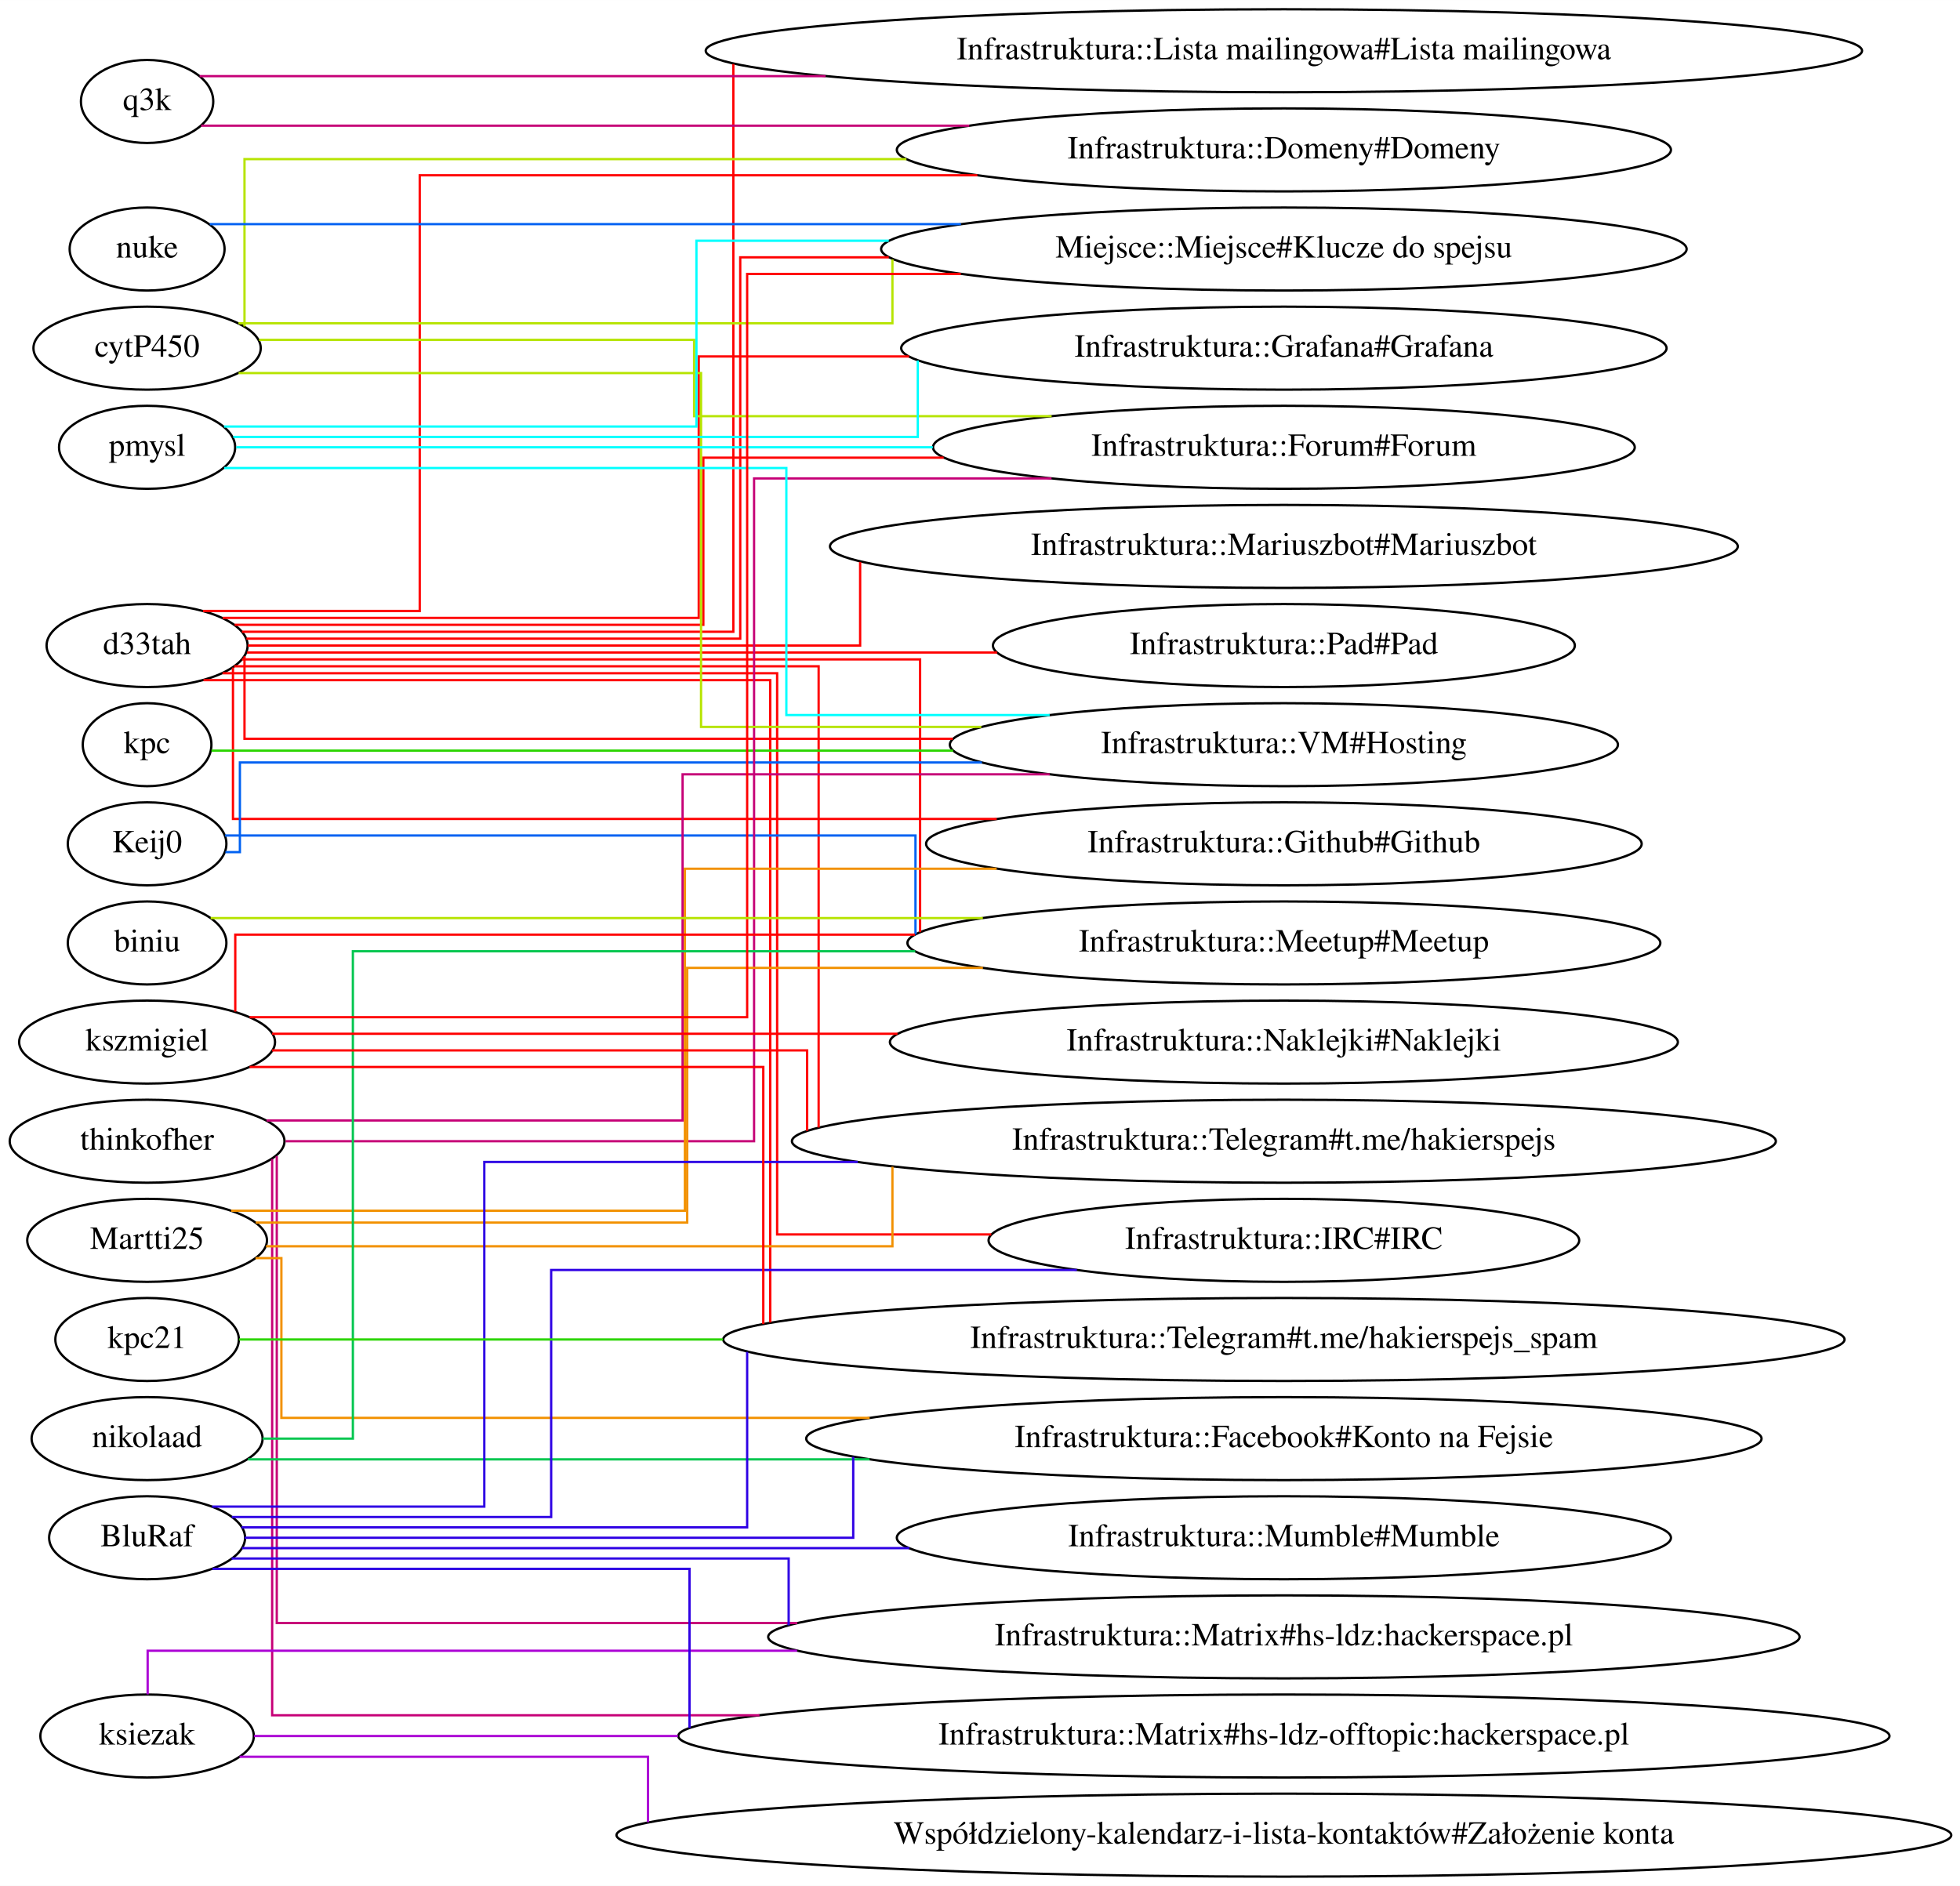
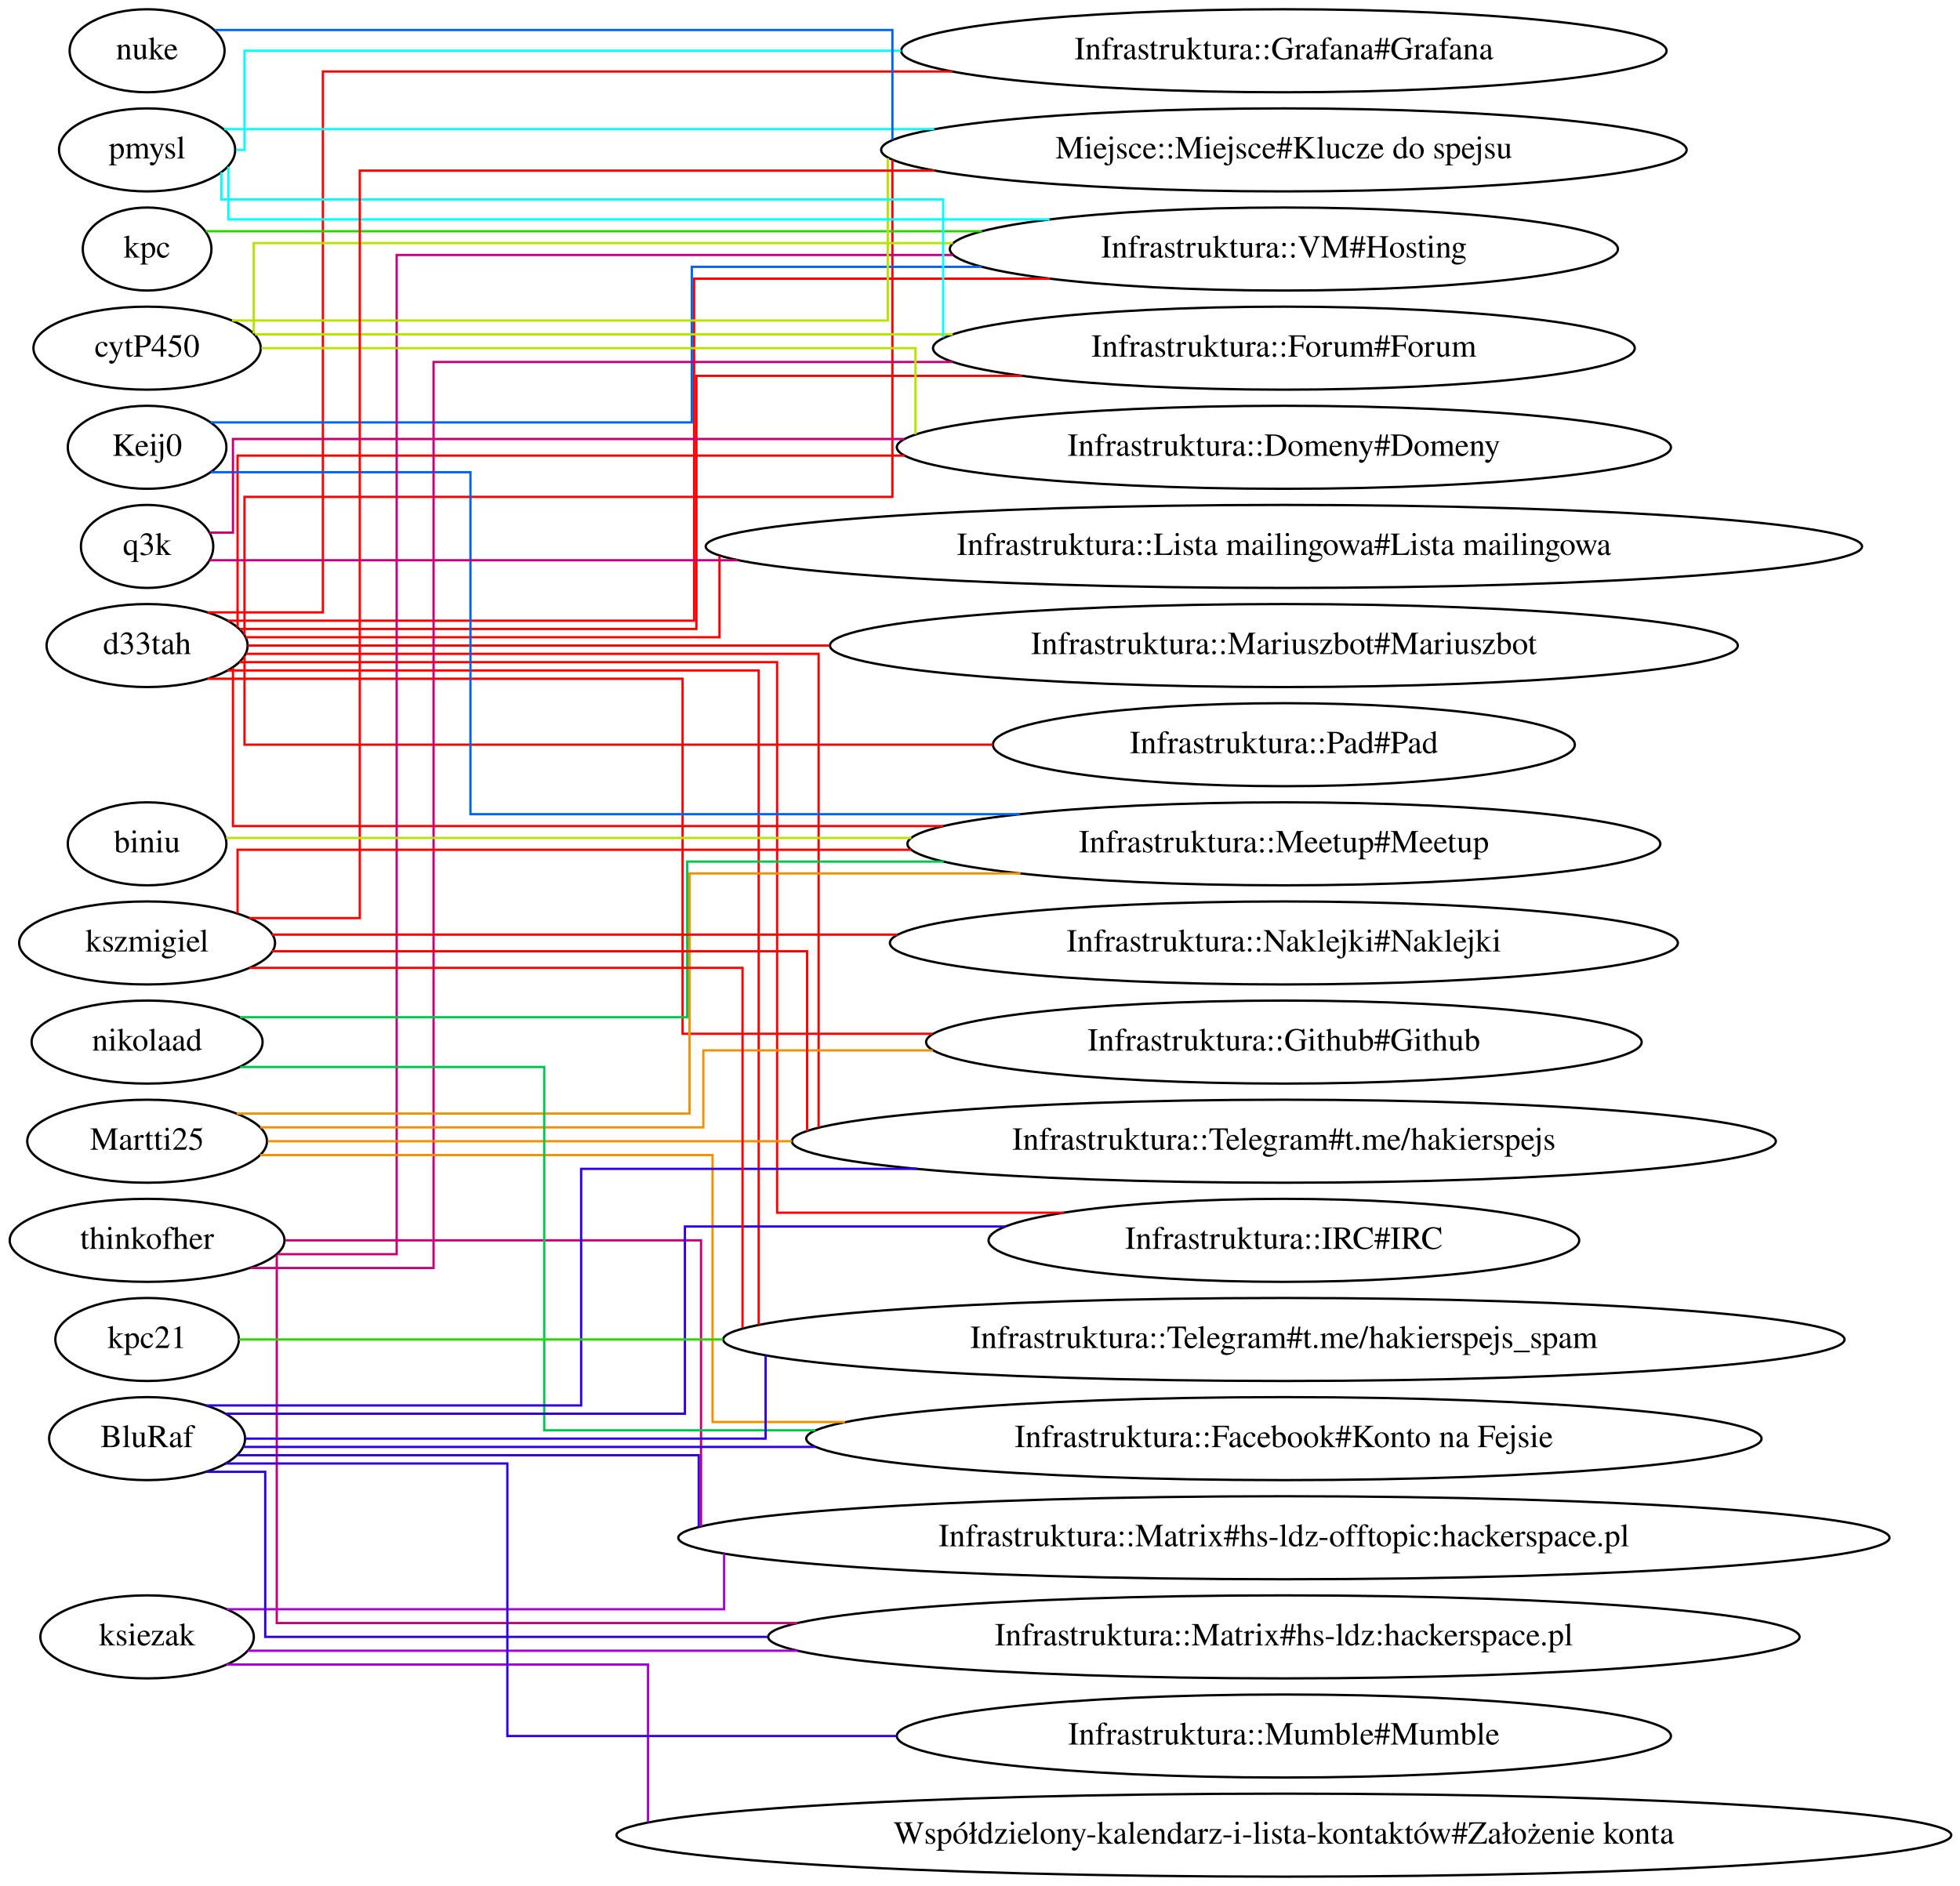
<svg xmlns="http://www.w3.org/2000/svg" width="850pt" height="818pt" viewBox="0.00 0.00 850.04 818.00">
  <g id="graph0" class="graph" transform="scale(1 1) rotate(0) translate(4 814)">
    <polygon fill="#ffffff" stroke="transparent" points="-4,4 -4,-814 846.038,-814 846.038,4 -4,4" />
    <g id="node1" class="node">
      <ellipse fill="none" stroke="#000000" cx="59.795" cy="-534" rx="43.592" ry="18" />
      <text text-anchor="middle" x="59.795" y="-530.3" font-family="Times,serif" font-size="14.00" fill="#000000">d33tah</text>
    </g>
    <g id="node2" class="node">
+       <ellipse fill="none" stroke="#000000" cx="552.814" cy="-663" rx="152.173" ry="18" />
+       <text text-anchor="middle" x="552.814" y="-659.3" font-family="Times,serif" font-size="14.00" fill="#000000">Infrastruktura::Forum#Forum</text>
+     </g>
+     <g id="edge1" class="edge">
+       <path fill="none" stroke="#ff0000" d="M99.94,-541.2C167.838,-541.2 298.038,-541.2 298.038,-541.2 298.038,-541.2 298.038,-651 298.038,-651 298.038,-651 371.27,-651 439.211,-651" />
+     </g>
+     <g id="node3" class="node">
+       <ellipse fill="none" stroke="#000000" cx="552.814" cy="-577" rx="250.756" ry="18" />
+       <text text-anchor="middle" x="552.814" y="-573.3" font-family="Times,serif" font-size="14.00" fill="#000000">Infrastruktura::Lista mailingowa#Lista mailingowa</text>
+     </g>
+     <g id="edge2" class="edge">
+       <path fill="none" stroke="#ff0000" d="M102.469,-537.6C173.446,-537.6 308.038,-537.6 308.038,-537.6 308.038,-537.6 308.038,-562.619 308.038,-572.784" />
+     </g>
+     <g id="node4" class="node">
+       <ellipse fill="none" stroke="#000000" cx="552.814" cy="-706" rx="144.874" ry="18" />
+       <text text-anchor="middle" x="552.814" y="-702.3" font-family="Times,serif" font-size="14.00" fill="#000000">Infrastruktura::VM#Hosting</text>
+     </g>
+     <g id="edge3" class="edge">
+       <path fill="none" stroke="#ff0000" d="M94.801,-544.8C160.794,-544.8 297.038,-544.8 297.038,-544.8 297.038,-544.8 297.038,-693.143 297.038,-693.143 297.038,-693.143 379.946,-693.143 451.357,-693.143" />
+     </g>
+     <g id="node5" class="node">
+       <ellipse fill="none" stroke="#000000" cx="552.814" cy="-448" rx="163.271" ry="18" />
+       <text text-anchor="middle" x="552.814" y="-444.3" font-family="Times,serif" font-size="14.00" fill="#000000">Infrastruktura::Meetup#Meetup</text>
+     </g>
+     <g id="edge4" class="edge">
+       <path fill="none" stroke="#ff0000" d="M97.038,-524.401C97.038,-503.496 97.038,-455.714 97.038,-455.714 97.038,-455.714 272.029,-455.714 405.151,-455.714" />
+     </g>
+     <g id="node6" class="node">
+       <ellipse fill="none" stroke="#000000" cx="552.814" cy="-749" rx="174.669" ry="18" />
+       <text text-anchor="middle" x="552.814" y="-745.3" font-family="Times,serif" font-size="14.00" fill="#000000">Miejsce::Miejsce#Klucze do spejsu</text>
+     </g>
+     <g id="edge5" class="edge">
+       <path fill="none" stroke="#ff0000" d="M102.038,-538.639C102.038,-553.428 102.038,-598.5 102.038,-598.5 102.038,-598.5 383.038,-598.5 383.038,-598.5 383.038,-598.5 383.038,-719.982 383.038,-744.658" />
+     </g>
+     <g id="node7" class="node">
+       <ellipse fill="none" stroke="#000000" cx="552.814" cy="-534" rx="196.865" ry="18" />
+       <text text-anchor="middle" x="552.814" y="-530.3" font-family="Times,serif" font-size="14.00" fill="#000000">Infrastruktura::Mariuszbot#Mariuszbot</text>
+     </g>
+     <g id="edge6" class="edge">
+       <path fill="none" stroke="#ff0000" d="M103.547,-534C160.224,-534 262.783,-534 355.615,-534" />
+     </g>
+     <g id="node8" class="node">
      <ellipse fill="none" stroke="#000000" cx="552.814" cy="-276" rx="128.077" ry="18" />
      <text text-anchor="middle" x="552.814" y="-272.3" font-family="Times,serif" font-size="14.00" fill="#000000">Infrastruktura::IRC#IRC</text>
    </g>
-     <g id="edge1" class="edge">
-       <path fill="none" stroke="#ff0000" d="M92.483,-522C165.01,-522 333.038,-522 333.038,-522 333.038,-522 333.038,-278.571 333.038,-278.571 333.038,-278.571 377.196,-278.571 425.924,-278.571" />
-     </g>
-     <g id="node3" class="node">
+     <g id="edge7" class="edge">
+       <path fill="none" stroke="#ff0000" d="M99.819,-526.8C175.715,-526.8 333.038,-526.8 333.038,-526.8 333.038,-526.8 333.038,-288 333.038,-288 333.038,-288 398.065,-288 457.376,-288" />
+     </g>
+     <g id="node9" class="node">
+       <ellipse fill="none" stroke="#000000" cx="552.814" cy="-792" rx="165.971" ry="18" />
+       <text text-anchor="middle" x="552.814" y="-788.3" font-family="Times,serif" font-size="14.00" fill="#000000">Infrastruktura::Grafana#Grafana</text>
+     </g>
+     <g id="edge8" class="edge">
+       <path fill="none" stroke="#ff0000" d="M86.033,-548.4C108.088,-548.4 136.038,-548.4 136.038,-548.4 136.038,-548.4 136.038,-783 136.038,-783 136.038,-783 288.579,-783 409.091,-783" />
+     </g>
+     <g id="node10" class="node">
+       <ellipse fill="none" stroke="#000000" cx="552.814" cy="-491" rx="126.178" ry="18" />
+       <text text-anchor="middle" x="552.814" y="-487.3" font-family="Times,serif" font-size="14.00" fill="#000000">Infrastruktura::Pad#Pad</text>
+     </g>
+     <g id="edge9" class="edge">
+       <path fill="none" stroke="#ff0000" d="M102.038,-529.398C102.038,-518.305 102.038,-491 102.038,-491 102.038,-491 293.293,-491 426.648,-491" />
+     </g>
+     <g id="node11" class="node">
+       <ellipse fill="none" stroke="#000000" cx="552.814" cy="-233" rx="243.157" ry="18" />
+       <text text-anchor="middle" x="552.814" y="-229.3" font-family="Times,serif" font-size="14.00" fill="#000000">Infrastruktura::Telegram#t.me/hakierspejs_spam</text>
+     </g>
+     <g id="edge10" class="edge">
+       <path fill="none" stroke="#ff0000" d="M94.743,-523.2C166.768,-523.2 325.038,-523.2 325.038,-523.2 325.038,-523.2 325.038,-281.77 325.038,-239.331" />
+     </g>
+     <g id="node12" class="node">
      <ellipse fill="none" stroke="#000000" cx="552.814" cy="-319" rx="213.362" ry="18" />
      <text text-anchor="middle" x="552.814" y="-315.3" font-family="Times,serif" font-size="14.00" fill="#000000">Infrastruktura::Telegram#t.me/hakierspejs</text>
    </g>
-     <g id="edge2" class="edge">
-       <path fill="none" stroke="#ff0000" d="M97.571,-525C176.374,-525 351.038,-525 351.038,-525 351.038,-525 351.038,-358.719 351.038,-324.943" />
-     </g>
-     <g id="node4" class="node">
-       <ellipse fill="none" stroke="#000000" cx="552.814" cy="-663" rx="165.971" ry="18" />
-       <text text-anchor="middle" x="552.814" y="-659.3" font-family="Times,serif" font-size="14.00" fill="#000000">Infrastruktura::Grafana#Grafana</text>
-     </g>
-     <g id="edge3" class="edge">
-       <path fill="none" stroke="#ff0000" d="M92.559,-546C158.082,-546 299.038,-546 299.038,-546 299.038,-546 299.038,-659.4 299.038,-659.4 299.038,-659.4 340.72,-659.4 390.298,-659.4" />
-     </g>
-     <g id="node5" class="node">
-       <ellipse fill="none" stroke="#000000" cx="552.814" cy="-749" rx="167.87" ry="18" />
-       <text text-anchor="middle" x="552.814" y="-745.3" font-family="Times,serif" font-size="14.00" fill="#000000">Infrastruktura::Domeny#Domeny</text>
-     </g>
-     <g id="edge4" class="edge">
-       <path fill="none" stroke="#ff0000" d="M84.008,-549C118.602,-549 178.038,-549 178.038,-549 178.038,-549 178.038,-738 178.038,-738 178.038,-738 312.124,-738 419.891,-738" />
-     </g>
-     <g id="node6" class="node">
-       <ellipse fill="none" stroke="#000000" cx="552.814" cy="-792" rx="250.756" ry="18" />
-       <text text-anchor="middle" x="552.814" y="-788.3" font-family="Times,serif" font-size="14.00" fill="#000000">Infrastruktura::Lista mailingowa#Lista mailingowa</text>
-     </g>
-     <g id="edge5" class="edge">
-       <path fill="none" stroke="#ff0000" d="M100.926,-540C172.882,-540 314.038,-540 314.038,-540 314.038,-540 314.038,-748.753 314.038,-786.263" />
-     </g>
-     <g id="node7" class="node">
-       <ellipse fill="none" stroke="#000000" cx="552.814" cy="-448" rx="155.173" ry="18" />
-       <text text-anchor="middle" x="552.814" y="-444.3" font-family="Times,serif" font-size="14.00" fill="#000000">Infrastruktura::Github#Github</text>
-     </g>
-     <g id="edge6" class="edge">
-       <path fill="none" stroke="#ff0000" d="M97.038,-524.476C97.038,-504.241 97.038,-458.8 97.038,-458.8 97.038,-458.8 293.324,-458.8 428.271,-458.8" />
-     </g>
-     <g id="node8" class="node">
-       <ellipse fill="none" stroke="#000000" cx="552.814" cy="-706" rx="174.669" ry="18" />
-       <text text-anchor="middle" x="552.814" y="-702.3" font-family="Times,serif" font-size="14.00" fill="#000000">Miejsce::Miejsce#Klucze do spejsu</text>
-     </g>
-     <g id="edge7" class="edge">
-       <path fill="none" stroke="#ff0000" d="M102.852,-537C176.082,-537 317.038,-537 317.038,-537 317.038,-537 317.038,-702.4 317.038,-702.4 317.038,-702.4 344.898,-702.4 381.465,-702.4" />
-     </g>
-     <g id="node9" class="node">
-       <ellipse fill="none" stroke="#000000" cx="552.814" cy="-534" rx="126.178" ry="18" />
-       <text text-anchor="middle" x="552.814" y="-530.3" font-family="Times,serif" font-size="14.00" fill="#000000">Infrastruktura::Pad#Pad</text>
-     </g>
-     <g id="edge8" class="edge">
-       <path fill="none" stroke="#ff0000" d="M103.115,-531C175.134,-531 322.082,-531 428.44,-531" />
-     </g>
-     <g id="node10" class="node">
-       <ellipse fill="none" stroke="#000000" cx="552.814" cy="-405" rx="163.271" ry="18" />
-       <text text-anchor="middle" x="552.814" y="-401.3" font-family="Times,serif" font-size="14.00" fill="#000000">Infrastruktura::Meetup#Meetup</text>
-     </g>
-     <g id="edge9" class="edge">
-       <path fill="none" stroke="#ff0000" d="M100.902,-528C190.422,-528 395.038,-528 395.038,-528 395.038,-528 395.038,-432.139 395.038,-409.671" />
-     </g>
-     <g id="node11" class="node">
-       <ellipse fill="none" stroke="#000000" cx="552.814" cy="-577" rx="196.865" ry="18" />
-       <text text-anchor="middle" x="552.814" y="-573.3" font-family="Times,serif" font-size="14.00" fill="#000000">Infrastruktura::Mariuszbot#Mariuszbot</text>
-     </g>
-     <g id="edge10" class="edge">
-       <path fill="none" stroke="#ff0000" d="M103.446,-534C188.689,-534 369.038,-534 369.038,-534 369.038,-534 369.038,-558.188 369.038,-570.281" />
-     </g>
-     <g id="node12" class="node">
-       <ellipse fill="none" stroke="#000000" cx="552.814" cy="-620" rx="152.173" ry="18" />
-       <text text-anchor="middle" x="552.814" y="-616.3" font-family="Times,serif" font-size="14.00" fill="#000000">Infrastruktura::Forum#Forum</text>
-     </g>
    <g id="edge11" class="edge">
-       <path fill="none" stroke="#ff0000" d="M97.754,-543C165.692,-543 301.038,-543 301.038,-543 301.038,-543 301.038,-615.5 301.038,-615.5 301.038,-615.5 350.311,-615.5 405.262,-615.5" />
+       <path fill="none" stroke="#ff0000" d="M102.769,-530.4C183.783,-530.4 351.038,-530.4 351.038,-530.4 351.038,-530.4 351.038,-359.76 351.038,-325.099" />
    </g>
    <g id="node13" class="node">
-       <ellipse fill="none" stroke="#000000" cx="552.814" cy="-491" rx="144.874" ry="18" />
-       <text text-anchor="middle" x="552.814" y="-487.3" font-family="Times,serif" font-size="14.00" fill="#000000">Infrastruktura::VM#Hosting</text>
+       <ellipse fill="none" stroke="#000000" cx="552.814" cy="-620" rx="167.87" ry="18" />
+       <text text-anchor="middle" x="552.814" y="-616.3" font-family="Times,serif" font-size="14.00" fill="#000000">Infrastruktura::Domeny#Domeny</text>
    </g>
    <g id="edge12" class="edge">
-       <path fill="none" stroke="#ff0000" d="M102.038,-529.362C102.038,-518.743 102.038,-493.571 102.038,-493.571 102.038,-493.571 277.298,-493.571 409.256,-493.571" />
+       <path fill="none" stroke="#ff0000" d="M99.038,-541.901C99.038,-562.525 99.038,-616.4 99.038,-616.4 99.038,-616.4 258.486,-616.4 388.349,-616.4" />
    </g>
    <g id="node14" class="node">
-       <ellipse fill="none" stroke="#000000" cx="552.814" cy="-233" rx="243.157" ry="18" />
-       <text text-anchor="middle" x="552.814" y="-229.3" font-family="Times,serif" font-size="14.00" fill="#000000">Infrastruktura::Telegram#t.me/hakierspejs_spam</text>
+       <ellipse fill="none" stroke="#000000" cx="552.814" cy="-362" rx="155.173" ry="18" />
+       <text text-anchor="middle" x="552.814" y="-358.3" font-family="Times,serif" font-size="14.00" fill="#000000">Infrastruktura::Github#Github</text>
    </g>
    <g id="edge13" class="edge">
-       <path fill="none" stroke="#ff0000" d="M84.254,-519C150.776,-519 330.038,-519 330.038,-519 330.038,-519 330.038,-285.123 330.038,-240.357" />
+       <path fill="none" stroke="#ff0000" d="M85.984,-519.6C146.722,-519.6 292.038,-519.6 292.038,-519.6 292.038,-519.6 292.038,-365.6 292.038,-365.6 292.038,-365.6 343.298,-365.6 400.365,-365.6" />
    </g>
    <g id="node15" class="node">
-       <ellipse fill="none" stroke="#000000" cx="59.795" cy="-491" rx="27.895" ry="18" />
-       <text text-anchor="middle" x="59.795" y="-487.3" font-family="Times,serif" font-size="14.00" fill="#000000">kpc</text>
+       <ellipse fill="none" stroke="#000000" cx="59.795" cy="-706" rx="27.895" ry="18" />
+       <text text-anchor="middle" x="59.795" y="-702.3" font-family="Times,serif" font-size="14.00" fill="#000000">kpc</text>
    </g>
    <g id="edge14" class="edge">
-       <path fill="none" stroke="#2bd500" d="M87.714,-488.429C148.519,-488.429 296.511,-488.429 409.361,-488.429" />
+       <path fill="none" stroke="#2bd500" d="M85.263,-713.714C146.636,-713.714 306.176,-713.714 421.849,-713.714" />
    </g>
    <g id="node16" class="node">
-       <ellipse fill="none" stroke="#000000" cx="59.795" cy="-448" rx="34.394" ry="18" />
-       <text text-anchor="middle" x="59.795" y="-444.3" font-family="Times,serif" font-size="14.00" fill="#000000">Keij0</text>
+       <ellipse fill="none" stroke="#000000" cx="59.795" cy="-620" rx="34.394" ry="18" />
+       <text text-anchor="middle" x="59.795" y="-616.3" font-family="Times,serif" font-size="14.00" fill="#000000">Keij0</text>
    </g>
    <g id="edge15" class="edge">
-       <path fill="none" stroke="#0061f2" d="M93.582,-451.6C178.302,-451.6 393.038,-451.6 393.038,-451.6 393.038,-451.6 393.038,-419.642 393.038,-408.657" />
+       <path fill="none" stroke="#0061f2" d="M87.357,-630.8C149.676,-630.8 296.038,-630.8 296.038,-630.8 296.038,-630.8 296.038,-698.286 296.038,-698.286 296.038,-698.286 358.489,-698.286 421.793,-698.286" />
    </g>
    <g id="edge16" class="edge">
-       <path fill="none" stroke="#0061f2" d="M93.75,-444.4C97.523,-444.4 100.038,-444.4 100.038,-444.4 100.038,-444.4 100.038,-483.286 100.038,-483.286 100.038,-483.286 288.13,-483.286 421.852,-483.286" />
+       <path fill="none" stroke="#0061f2" d="M87.502,-609.2C128.374,-609.2 200.038,-609.2 200.038,-609.2 200.038,-609.2 200.038,-460.857 200.038,-460.857 200.038,-460.857 335.269,-460.857 438.278,-460.857" />
    </g>
    <g id="node17" class="node">
-       <ellipse fill="none" stroke="#000000" cx="59.795" cy="-319" rx="59.59" ry="18" />
-       <text text-anchor="middle" x="59.795" y="-315.3" font-family="Times,serif" font-size="14.00" fill="#000000">thinkofher</text>
+       <ellipse fill="none" stroke="#000000" cx="59.795" cy="-276" rx="59.59" ry="18" />
+       <text text-anchor="middle" x="59.795" y="-272.3" font-family="Times,serif" font-size="14.00" fill="#000000">thinkofher</text>
    </g>
    <g id="edge18" class="edge">
-       <path fill="none" stroke="#c60077" d="M119.858,-319C197.552,-319 323.038,-319 323.038,-319 323.038,-319 323.038,-606.5 323.038,-606.5 323.038,-606.5 390.293,-606.5 452.031,-606.5" />
+       <path fill="none" stroke="#c60077" d="M104.649,-264C140.237,-264 184.038,-264 184.038,-264 184.038,-264 184.038,-657 184.038,-657 184.038,-657 305.633,-657 409.18,-657" />
+     </g>
+     <g id="edge17" class="edge">
+       <path fill="none" stroke="#c60077" d="M116.453,-270C142.642,-270 168.038,-270 168.038,-270 168.038,-270 168.038,-703.429 168.038,-703.429 168.038,-703.429 299.92,-703.429 409.264,-703.429" />
+     </g>
+     <g id="node18" class="node">
+       <ellipse fill="none" stroke="#000000" cx="552.814" cy="-147" rx="262.653" ry="18" />
+       <text text-anchor="middle" x="552.814" y="-143.3" font-family="Times,serif" font-size="14.00" fill="#000000">Infrastruktura::Matrix#hs-ldz-offtopic:hackerspace.pl</text>
    </g>
    <g id="edge19" class="edge">
-       <path fill="none" stroke="#c60077" d="M111.626,-328C180.073,-328 292.038,-328 292.038,-328 292.038,-328 292.038,-478.143 292.038,-478.143 292.038,-478.143 378.023,-478.143 451.244,-478.143" />
-     </g>
-     <g id="node18" class="node">
+       <path fill="none" stroke="#c60077" d="M119.799,-276C190.957,-276 300.038,-276 300.038,-276 300.038,-276 300.038,-175.463 300.038,-151.899" />
+     </g>
+     <g id="node19" class="node">
      <ellipse fill="none" stroke="#000000" cx="552.814" cy="-104" rx="223.66" ry="18" />
      <text text-anchor="middle" x="552.814" y="-100.3" font-family="Times,serif" font-size="14.00" fill="#000000">Infrastruktura::Matrix#hs-ldz:hackerspace.pl</text>
    </g>
-     <g id="edge17" class="edge">
-       <path fill="none" stroke="#c60077" d="M116.038,-312.516C116.038,-277.239 116.038,-110 116.038,-110 116.038,-110 230.192,-110 341.783,-110" />
-     </g>
-     <g id="node19" class="node">
-       <ellipse fill="none" stroke="#000000" cx="552.814" cy="-61" rx="262.653" ry="18" />
-       <text text-anchor="middle" x="552.814" y="-57.3" font-family="Times,serif" font-size="14.00" fill="#000000">Infrastruktura::Matrix#hs-ldz-offtopic:hackerspace.pl</text>
-     </g>
    <g id="edge20" class="edge">
-       <path fill="none" stroke="#c60077" d="M114.038,-311.275C114.038,-269.246 114.038,-70 114.038,-70 114.038,-70 218.441,-70 325.393,-70" />
+       <path fill="none" stroke="#c60077" d="M116.038,-269.695C116.038,-239.373 116.038,-110 116.038,-110 116.038,-110 230.192,-110 341.783,-110" />
    </g>
    <g id="node20" class="node">
      <ellipse fill="none" stroke="#000000" cx="59.795" cy="-663" rx="49.291" ry="18" />
      <text text-anchor="middle" x="59.795" y="-659.3" font-family="Times,serif" font-size="14.00" fill="#000000">cytP450</text>
    </g>
+     <g id="edge22" class="edge">
+       <path fill="none" stroke="#b6e400" d="M106.621,-669C175.425,-669 306.763,-669 409.205,-669" />
+     </g>
    <g id="edge21" class="edge">
-       <path fill="none" stroke="#b6e400" d="M102.038,-672.406C102.038,-693.945 102.038,-745 102.038,-745 102.038,-745 260.171,-745 389.117,-745" />
+       <path fill="none" stroke="#b6e400" d="M106.038,-669.337C106.038,-681.858 106.038,-708.571 106.038,-708.571 106.038,-708.571 278.656,-708.571 409.3,-708.571" />
    </g>
    <g id="edge24" class="edge">
-       <path fill="none" stroke="#b6e400" d="M99.431,-673.8C185.746,-673.8 383.038,-673.8 383.038,-673.8 383.038,-673.8 383.038,-692.675 383.038,-701.523" />
-     </g>
-     <g id="edge22" class="edge">
-       <path fill="none" stroke="#b6e400" d="M108.377,-666.6C177.786,-666.6 297.038,-666.6 297.038,-666.6 297.038,-666.6 297.038,-633.5 297.038,-633.5 297.038,-633.5 380.516,-633.5 452.092,-633.5" />
+       <path fill="none" stroke="#b6e400" d="M96.645,-675C181.026,-675 381.038,-675 381.038,-675 381.038,-675 381.038,-730.649 381.038,-745.431" />
    </g>
    <g id="edge23" class="edge">
-       <path fill="none" stroke="#b6e400" d="M99.466,-652.2C167.702,-652.2 300.038,-652.2 300.038,-652.2 300.038,-652.2 300.038,-498.714 300.038,-498.714 300.038,-498.714 360.064,-498.714 421.613,-498.714" />
+       <path fill="none" stroke="#b6e400" d="M109.325,-663C202.156,-663 393.038,-663 393.038,-663 393.038,-663 393.038,-637.277 393.038,-625.621" />
    </g>
    <g id="node21" class="node">
-       <ellipse fill="none" stroke="#000000" cx="59.795" cy="-620" rx="38.194" ry="18" />
-       <text text-anchor="middle" x="59.795" y="-616.3" font-family="Times,serif" font-size="14.00" fill="#000000">pmysl</text>
+       <ellipse fill="none" stroke="#000000" cx="59.795" cy="-749" rx="38.194" ry="18" />
+       <text text-anchor="middle" x="59.795" y="-745.3" font-family="Times,serif" font-size="14.00" fill="#000000">pmysl</text>
+     </g>
+     <g id="edge26" class="edge">
+       <path fill="none" stroke="#00ffff" d="M92.038,-739.256C92.038,-733.568 92.038,-727.5 92.038,-727.5 92.038,-727.5 405.038,-727.5 405.038,-727.5 405.038,-727.5 405.038,-682.428 405.038,-667.639" />
    </g>
    <g id="edge25" class="edge">
-       <path fill="none" stroke="#00ffff" d="M97.164,-624.5C184.383,-624.5 394.038,-624.5 394.038,-624.5 394.038,-624.5 394.038,-647.068 394.038,-657.647" />
+       <path fill="none" stroke="#00ffff" d="M95.038,-741.703C95.038,-732.782 95.038,-718.857 95.038,-718.857 95.038,-718.857 316.354,-718.857 451.219,-718.857" />
    </g>
    <g id="edge28" class="edge">
-       <path fill="none" stroke="#00ffff" d="M93.172,-629C158.74,-629 298.038,-629 298.038,-629 298.038,-629 298.038,-709.6 298.038,-709.6 298.038,-709.6 335.374,-709.6 381.461,-709.6" />
-     </g>
-     <g id="edge26" class="edge">
-       <path fill="none" stroke="#00ffff" d="M98.481,-620C162.836,-620 295.219,-620 400.564,-620" />
+       <path fill="none" stroke="#00ffff" d="M93.294,-758C155.604,-758 292.827,-758 401.186,-758" />
    </g>
    <g id="edge27" class="edge">
-       <path fill="none" stroke="#00ffff" d="M93.237,-611C166.975,-611 337.038,-611 337.038,-611 337.038,-611 337.038,-503.857 337.038,-503.857 337.038,-503.857 395.279,-503.857 451.244,-503.857" />
+       <path fill="none" stroke="#00ffff" d="M98.436,-749C100.674,-749 102.038,-749 102.038,-749 102.038,-749 102.038,-792 102.038,-792 102.038,-792 258.351,-792 386.882,-792" />
    </g>
    <g id="node22" class="node">
-       <ellipse fill="none" stroke="#000000" cx="59.795" cy="-61" rx="46.292" ry="18" />
-       <text text-anchor="middle" x="59.795" y="-57.3" font-family="Times,serif" font-size="14.00" fill="#000000">ksiezak</text>
+       <ellipse fill="none" stroke="#000000" cx="59.795" cy="-104" rx="46.292" ry="18" />
+       <text text-anchor="middle" x="59.795" y="-100.3" font-family="Times,serif" font-size="14.00" fill="#000000">ksiezak</text>
+     </g>
+     <g id="edge30" class="edge">
+       <path fill="none" stroke="#ab00d5" d="M94.327,-116C162.976,-116 310.038,-116 310.038,-116 310.038,-116 310.038,-130.987 310.038,-140.12" />
    </g>
    <g id="edge31" class="edge">
-       <path fill="none" stroke="#ab00d5" d="M60.038,-79.066C60.038,-88.459 60.038,-98 60.038,-98 60.038,-98 207.94,-98 341.688,-98" />
-     </g>
-     <g id="edge29" class="edge">
-       <path fill="none" stroke="#ab00d5" d="M106.177,-61C149.863,-61 219.04,-61 290.025,-61" />
+       <path fill="none" stroke="#ab00d5" d="M103.547,-98C157.455,-98 252.872,-98 341.946,-98" />
    </g>
    <g id="node23" class="node">
      <ellipse fill="none" stroke="#000000" cx="552.814" cy="-18" rx="289.449" ry="18" />
      <text text-anchor="middle" x="552.814" y="-14.3" font-family="Times,serif" font-size="14.00" fill="#000000">Współdzielony-kalendarz-i-lista-kontaktów#Założenie konta</text>
    </g>
-     <g id="edge30" class="edge">
-       <path fill="none" stroke="#ab00d5" d="M99.894,-52C162.665,-52 277.038,-52 277.038,-52 277.038,-52 277.038,-33.271 277.038,-23.614" />
+     <g id="edge29" class="edge">
+       <path fill="none" stroke="#ab00d5" d="M94.218,-92C155.474,-92 277.038,-92 277.038,-92 277.038,-92 277.038,-41.252 277.038,-23.807" />
    </g>
    <g id="node24" class="node">
-       <ellipse fill="none" stroke="#000000" cx="59.795" cy="-276" rx="51.991" ry="18" />
-       <text text-anchor="middle" x="59.795" y="-272.3" font-family="Times,serif" font-size="14.00" fill="#000000">Martti25</text>
+       <ellipse fill="none" stroke="#000000" cx="59.795" cy="-319" rx="51.991" ry="18" />
+       <text text-anchor="middle" x="59.795" y="-315.3" font-family="Times,serif" font-size="14.00" fill="#000000">Martti25</text>
    </g>
    <g id="edge33" class="edge">
-       <path fill="none" stroke="#f29100" d="M111.371,-273.429C202.631,-273.429 383.038,-273.429 383.038,-273.429 383.038,-273.429 383.038,-294.481 383.038,-307.968" />
+       <path fill="none" stroke="#f29100" d="M98.64,-331C165.456,-331 295.038,-331 295.038,-331 295.038,-331 295.038,-435.143 295.038,-435.143 295.038,-435.143 369.673,-435.143 438.624,-435.143" />
    </g>
    <g id="edge35" class="edge">
-       <path fill="none" stroke="#f29100" d="M96.239,-288.857C161.839,-288.857 293.038,-288.857 293.038,-288.857 293.038,-288.857 293.038,-437.2 293.038,-437.2 293.038,-437.2 361.582,-437.2 428.252,-437.2" />
-     </g>
-     <g id="edge32" class="edge">
-       <path fill="none" stroke="#f29100" d="M106.916,-283.714C175.319,-283.714 294.038,-283.714 294.038,-283.714 294.038,-283.714 294.038,-394.2 294.038,-394.2 294.038,-394.2 357.976,-394.2 422.289,-394.2" />
+       <path fill="none" stroke="#f29100" d="M112.09,-319C166.61,-319 255.649,-319 339.475,-319" />
+     </g>
+     <g id="edge34" class="edge">
+       <path fill="none" stroke="#f29100" d="M108.905,-325C179.441,-325 301.038,-325 301.038,-325 301.038,-325 301.038,-358.4 301.038,-358.4 301.038,-358.4 347.524,-358.4 400.546,-358.4" />
    </g>
    <g id="node25" class="node">
      <ellipse fill="none" stroke="#000000" cx="552.814" cy="-190" rx="207.163" ry="18" />
      <text text-anchor="middle" x="552.814" y="-186.3" font-family="Times,serif" font-size="14.00" fill="#000000">Infrastruktura::Facebook#Konto na Fejsie</text>
    </g>
-     <g id="edge34" class="edge">
-       <path fill="none" stroke="#f29100" d="M106.808,-268.286C113.431,-268.286 118.038,-268.286 118.038,-268.286 118.038,-268.286 118.038,-199 118.038,-199 118.038,-199 253.463,-199 373.15,-199" />
+     <g id="edge32" class="edge">
+       <path fill="none" stroke="#f29100" d="M108.834,-313C180.402,-313 305.038,-313 305.038,-313 305.038,-313 305.038,-197.2 305.038,-197.2 305.038,-197.2 329.235,-197.2 362.506,-197.2" />
    </g>
    <g id="node26" class="node">
-       <ellipse fill="none" stroke="#000000" cx="59.795" cy="-190" rx="50.091" ry="18" />
-       <text text-anchor="middle" x="59.795" y="-186.3" font-family="Times,serif" font-size="14.00" fill="#000000">nikolaad</text>
+       <ellipse fill="none" stroke="#000000" cx="59.795" cy="-362" rx="50.091" ry="18" />
+       <text text-anchor="middle" x="59.795" y="-358.3" font-family="Times,serif" font-size="14.00" fill="#000000">nikolaad</text>
+     </g>
+     <g id="edge37" class="edge">
+       <path fill="none" stroke="#00c64f" d="M100.063,-372.8C167.036,-372.8 294.038,-372.8 294.038,-372.8 294.038,-372.8 294.038,-440.286 294.038,-440.286 294.038,-440.286 347.171,-440.286 405.284,-440.286" />
    </g>
    <g id="edge36" class="edge">
-       <path fill="none" stroke="#00c64f" d="M109.895,-190C130.238,-190 149.038,-190 149.038,-190 149.038,-190 149.038,-401.4 149.038,-401.4 149.038,-401.4 280.144,-401.4 392.941,-401.4" />
-     </g>
-     <g id="edge37" class="edge">
-       <path fill="none" stroke="#00c64f" d="M103.547,-181C163.818,-181 275.974,-181 373.143,-181" />
+       <path fill="none" stroke="#00c64f" d="M100.178,-351.2C151.088,-351.2 232.038,-351.2 232.038,-351.2 232.038,-351.2 232.038,-193.6 232.038,-193.6 232.038,-193.6 286.002,-193.6 349.662,-193.6" />
    </g>
    <g id="node27" class="node">
-       <ellipse fill="none" stroke="#000000" cx="59.795" cy="-147" rx="42.494" ry="18" />
-       <text text-anchor="middle" x="59.795" y="-143.3" font-family="Times,serif" font-size="14.00" fill="#000000">BluRaf</text>
+       <ellipse fill="none" stroke="#000000" cx="59.795" cy="-190" rx="42.494" ry="18" />
+       <text text-anchor="middle" x="59.795" y="-186.3" font-family="Times,serif" font-size="14.00" fill="#000000">BluRaf</text>
+     </g>
+     <g id="edge40" class="edge">
+       <path fill="none" stroke="#2e00e4" d="M93.71,-200.8C158.4,-200.8 293.038,-200.8 293.038,-200.8 293.038,-200.8 293.038,-282 293.038,-282 293.038,-282 364.213,-282 432.052,-282" />
+     </g>
+     <g id="edge43" class="edge">
+       <path fill="none" stroke="#2e00e4" d="M102.299,-190C177.936,-190 328.038,-190 328.038,-190 328.038,-190 328.038,-213.686 328.038,-225.899" />
+     </g>
+     <g id="edge44" class="edge">
+       <path fill="none" stroke="#2e00e4" d="M85.182,-204.4C136.564,-204.4 248.038,-204.4 248.038,-204.4 248.038,-204.4 248.038,-307 248.038,-307 248.038,-307 319.833,-307 393.731,-307" />
+     </g>
+     <g id="edge42" class="edge">
+       <path fill="none" stroke="#2e00e4" d="M98.766,-182.8C166.558,-182.8 299.038,-182.8 299.038,-182.8 299.038,-182.8 299.038,-161.384 299.038,-151.68" />
    </g>
    <g id="edge38" class="edge">
-       <path fill="none" stroke="#2e00e4" d="M96.531,-156C147.918,-156 235.038,-156 235.038,-156 235.038,-156 235.038,-263.143 235.038,-263.143 235.038,-263.143 369.056,-263.143 463.026,-263.143" />
-     </g>
-     <g id="edge40" class="edge">
-       <path fill="none" stroke="#2e00e4" d="M87.992,-160.5C130.488,-160.5 206.038,-160.5 206.038,-160.5 206.038,-160.5 206.038,-310 206.038,-310 206.038,-310 285.28,-310 368.004,-310" />
-     </g>
-     <g id="edge44" class="edge">
-       <path fill="none" stroke="#2e00e4" d="M100.744,-151.5C174.032,-151.5 320.038,-151.5 320.038,-151.5 320.038,-151.5 320.038,-209.521 320.038,-227.653" />
+       <path fill="none" stroke="#2e00e4" d="M85.416,-175.6C98.227,-175.6 111.038,-175.6 111.038,-175.6 111.038,-175.6 111.038,-104 111.038,-104 111.038,-104 219.549,-104 329.014,-104" />
+     </g>
+     <g id="edge39" class="edge">
+       <path fill="none" stroke="#2e00e4" d="M101.404,-186.4C156.424,-186.4 257.23,-186.4 349.645,-186.4" />
+     </g>
+     <g id="node28" class="node">
+       <ellipse fill="none" stroke="#000000" cx="552.814" cy="-61" rx="167.87" ry="18" />
+       <text text-anchor="middle" x="552.814" y="-57.3" font-family="Times,serif" font-size="14.00" fill="#000000">Infrastruktura::Mumble#Mumble</text>
    </g>
    <g id="edge41" class="edge">
-       <path fill="none" stroke="#2e00e4" d="M96.456,-138C172.011,-138 338.038,-138 338.038,-138 338.038,-138 338.038,-118.475 338.038,-109.017" />
-     </g>
-     <g id="edge39" class="edge">
-       <path fill="none" stroke="#2e00e4" d="M88.171,-133.5C150.738,-133.5 295.038,-133.5 295.038,-133.5 295.038,-133.5 295.038,-78.979 295.038,-64.497" />
-     </g>
-     <g id="edge42" class="edge">
-       <path fill="none" stroke="#2e00e4" d="M102.055,-147C186.066,-147 366.038,-147 366.038,-147 366.038,-147 366.038,-169.699 366.038,-182.113" />
-     </g>
-     <g id="node28" class="node">
-       <ellipse fill="none" stroke="#000000" cx="552.814" cy="-147" rx="167.87" ry="18" />
-       <text text-anchor="middle" x="552.814" y="-143.3" font-family="Times,serif" font-size="14.00" fill="#000000">Infrastruktura::Mumble#Mumble</text>
-     </g>
-     <g id="edge43" class="edge">
-       <path fill="none" stroke="#2e00e4" d="M100.981,-142.5C164.104,-142.5 288.197,-142.5 390.388,-142.5" />
+       <path fill="none" stroke="#2e00e4" d="M93.697,-179.2C139.65,-179.2 216.038,-179.2 216.038,-179.2 216.038,-179.2 216.038,-61 216.038,-61 216.038,-61 300.561,-61 384.919,-61" />
    </g>
    <g id="node29" class="node">
-       <ellipse fill="none" stroke="#000000" cx="59.795" cy="-362" rx="55.491" ry="18" />
-       <text text-anchor="middle" x="59.795" y="-358.3" font-family="Times,serif" font-size="14.00" fill="#000000">kszmigiel</text>
+       <ellipse fill="none" stroke="#000000" cx="59.795" cy="-405" rx="55.491" ry="18" />
+       <text text-anchor="middle" x="59.795" y="-401.3" font-family="Times,serif" font-size="14.00" fill="#000000">kszmigiel</text>
    </g>
    <g id="edge46" class="edge">
-       <path fill="none" stroke="#ff0000" d="M113.971,-358.4C196.956,-358.4 346.038,-358.4 346.038,-358.4 346.038,-358.4 346.038,-333.869 346.038,-323.52" />
+       <path fill="none" stroke="#ff0000" d="M99.038,-417.792C99.038,-429.636 99.038,-445.429 99.038,-445.429 99.038,-445.429 260.859,-445.429 391.232,-445.429" />
    </g>
    <g id="edge47" class="edge">
-       <path fill="none" stroke="#ff0000" d="M104.236,-372.8C178.565,-372.8 320.038,-372.8 320.038,-372.8 320.038,-372.8 320.038,-695.2 320.038,-695.2 320.038,-695.2 363.407,-695.2 412.706,-695.2" />
+       <path fill="none" stroke="#ff0000" d="M104.025,-415.8C127.699,-415.8 152.038,-415.8 152.038,-415.8 152.038,-415.8 152.038,-740 152.038,-740 152.038,-740 287.805,-740 401.298,-740" />
    </g>
    <g id="edge48" class="edge">
-       <path fill="none" stroke="#ff0000" d="M98.038,-375.229C98.038,-389.006 98.038,-408.6 98.038,-408.6 98.038,-408.6 261.811,-408.6 392.797,-408.6" />
+       <path fill="none" stroke="#ff0000" d="M104.188,-394.2C178.024,-394.2 318.038,-394.2 318.038,-394.2 318.038,-394.2 318.038,-265.21 318.038,-238.001" />
+     </g>
+     <g id="edge45" class="edge">
+       <path fill="none" stroke="#ff0000" d="M113.971,-401.4C196.956,-401.4 346.038,-401.4 346.038,-401.4 346.038,-401.4 346.038,-340.546 346.038,-323.43" />
+     </g>
+     <g id="node30" class="node">
+       <ellipse fill="none" stroke="#000000" cx="552.814" cy="-405" rx="170.87" ry="18" />
+       <text text-anchor="middle" x="552.814" y="-401.3" font-family="Times,serif" font-size="14.00" fill="#000000">Infrastruktura::Naklejki#Naklejki</text>
    </g>
    <g id="edge49" class="edge">
-       <path fill="none" stroke="#ff0000" d="M104.225,-351.2C180.216,-351.2 327.038,-351.2 327.038,-351.2 327.038,-351.2 327.038,-264.698 327.038,-239.694" />
-     </g>
-     <g id="node30" class="node">
-       <ellipse fill="none" stroke="#000000" cx="552.814" cy="-362" rx="170.87" ry="18" />
-       <text text-anchor="middle" x="552.814" y="-358.3" font-family="Times,serif" font-size="14.00" fill="#000000">Infrastruktura::Naklejki#Naklejki</text>
-     </g>
-     <g id="edge45" class="edge">
-       <path fill="none" stroke="#ff0000" d="M113.967,-365.6C178.879,-365.6 290.723,-365.6 385.252,-365.6" />
+       <path fill="none" stroke="#ff0000" d="M113.967,-408.6C178.879,-408.6 290.723,-408.6 385.252,-408.6" />
    </g>
    <g id="node31" class="node">
      <ellipse fill="none" stroke="#000000" cx="59.795" cy="-233" rx="39.794" ry="18" />
      <text text-anchor="middle" x="59.795" y="-229.3" font-family="Times,serif" font-size="14.00" fill="#000000">kpc21</text>
    </g>
    <g id="edge50" class="edge">
      <path fill="none" stroke="#2bd500" d="M99.723,-233C146.602,-233 228.316,-233 309.558,-233" />
    </g>
    <g id="node32" class="node">
-       <ellipse fill="none" stroke="#000000" cx="59.795" cy="-706" rx="33.595" ry="18" />
-       <text text-anchor="middle" x="59.795" y="-702.3" font-family="Times,serif" font-size="14.00" fill="#000000">nuke</text>
+       <ellipse fill="none" stroke="#000000" cx="59.795" cy="-792" rx="33.595" ry="18" />
+       <text text-anchor="middle" x="59.795" y="-788.3" font-family="Times,serif" font-size="14.00" fill="#000000">nuke</text>
    </g>
    <g id="edge51" class="edge">
-       <path fill="none" stroke="#0061f2" d="M87.004,-716.8C147.968,-716.8 299.076,-716.8 412.776,-716.8" />
+       <path fill="none" stroke="#0061f2" d="M89.337,-801C169.134,-801 383.038,-801 383.038,-801 383.038,-801 383.038,-766.009 383.038,-753.433" />
    </g>
    <g id="node33" class="node">
-       <ellipse fill="none" stroke="#000000" cx="59.795" cy="-770" rx="28.695" ry="18" />
-       <text text-anchor="middle" x="59.795" y="-766.3" font-family="Times,serif" font-size="14.00" fill="#000000">q3k</text>
+       <ellipse fill="none" stroke="#000000" cx="59.795" cy="-577" rx="28.695" ry="18" />
+       <text text-anchor="middle" x="59.795" y="-573.3" font-family="Times,serif" font-size="14.00" fill="#000000">q3k</text>
+     </g>
+     <g id="edge53" class="edge">
+       <path fill="none" stroke="#c60077" d="M87.004,-571C131.667,-571 224.713,-571 315.986,-571" />
    </g>
    <g id="edge52" class="edge">
-       <path fill="none" stroke="#c60077" d="M83.242,-759.5C142.135,-759.5 299.881,-759.5 416.367,-759.5" />
-     </g>
-     <g id="edge53" class="edge">
-       <path fill="none" stroke="#c60077" d="M82.585,-781C131.066,-781 248.623,-781 354.06,-781" />
+       <path fill="none" stroke="#c60077" d="M86.861,-583C92.637,-583 97.038,-583 97.038,-583 97.038,-583 97.038,-623.6 97.038,-623.6 97.038,-623.6 257.717,-623.6 388.268,-623.6" />
    </g>
    <g id="node34" class="node">
-       <ellipse fill="none" stroke="#000000" cx="59.795" cy="-405" rx="34.394" ry="18" />
-       <text text-anchor="middle" x="59.795" y="-401.3" font-family="Times,serif" font-size="14.00" fill="#000000">biniu</text>
+       <ellipse fill="none" stroke="#000000" cx="59.795" cy="-448" rx="34.394" ry="18" />
+       <text text-anchor="middle" x="59.795" y="-444.3" font-family="Times,serif" font-size="14.00" fill="#000000">biniu</text>
    </g>
    <g id="edge54" class="edge">
-       <path fill="none" stroke="#b6e400" d="M87.358,-415.8C150.273,-415.8 307.848,-415.8 422.262,-415.8" />
+       <path fill="none" stroke="#b6e400" d="M94.071,-450.571C154.833,-450.571 285.039,-450.571 391.264,-450.571" />
    </g>
  </g>
</svg>
